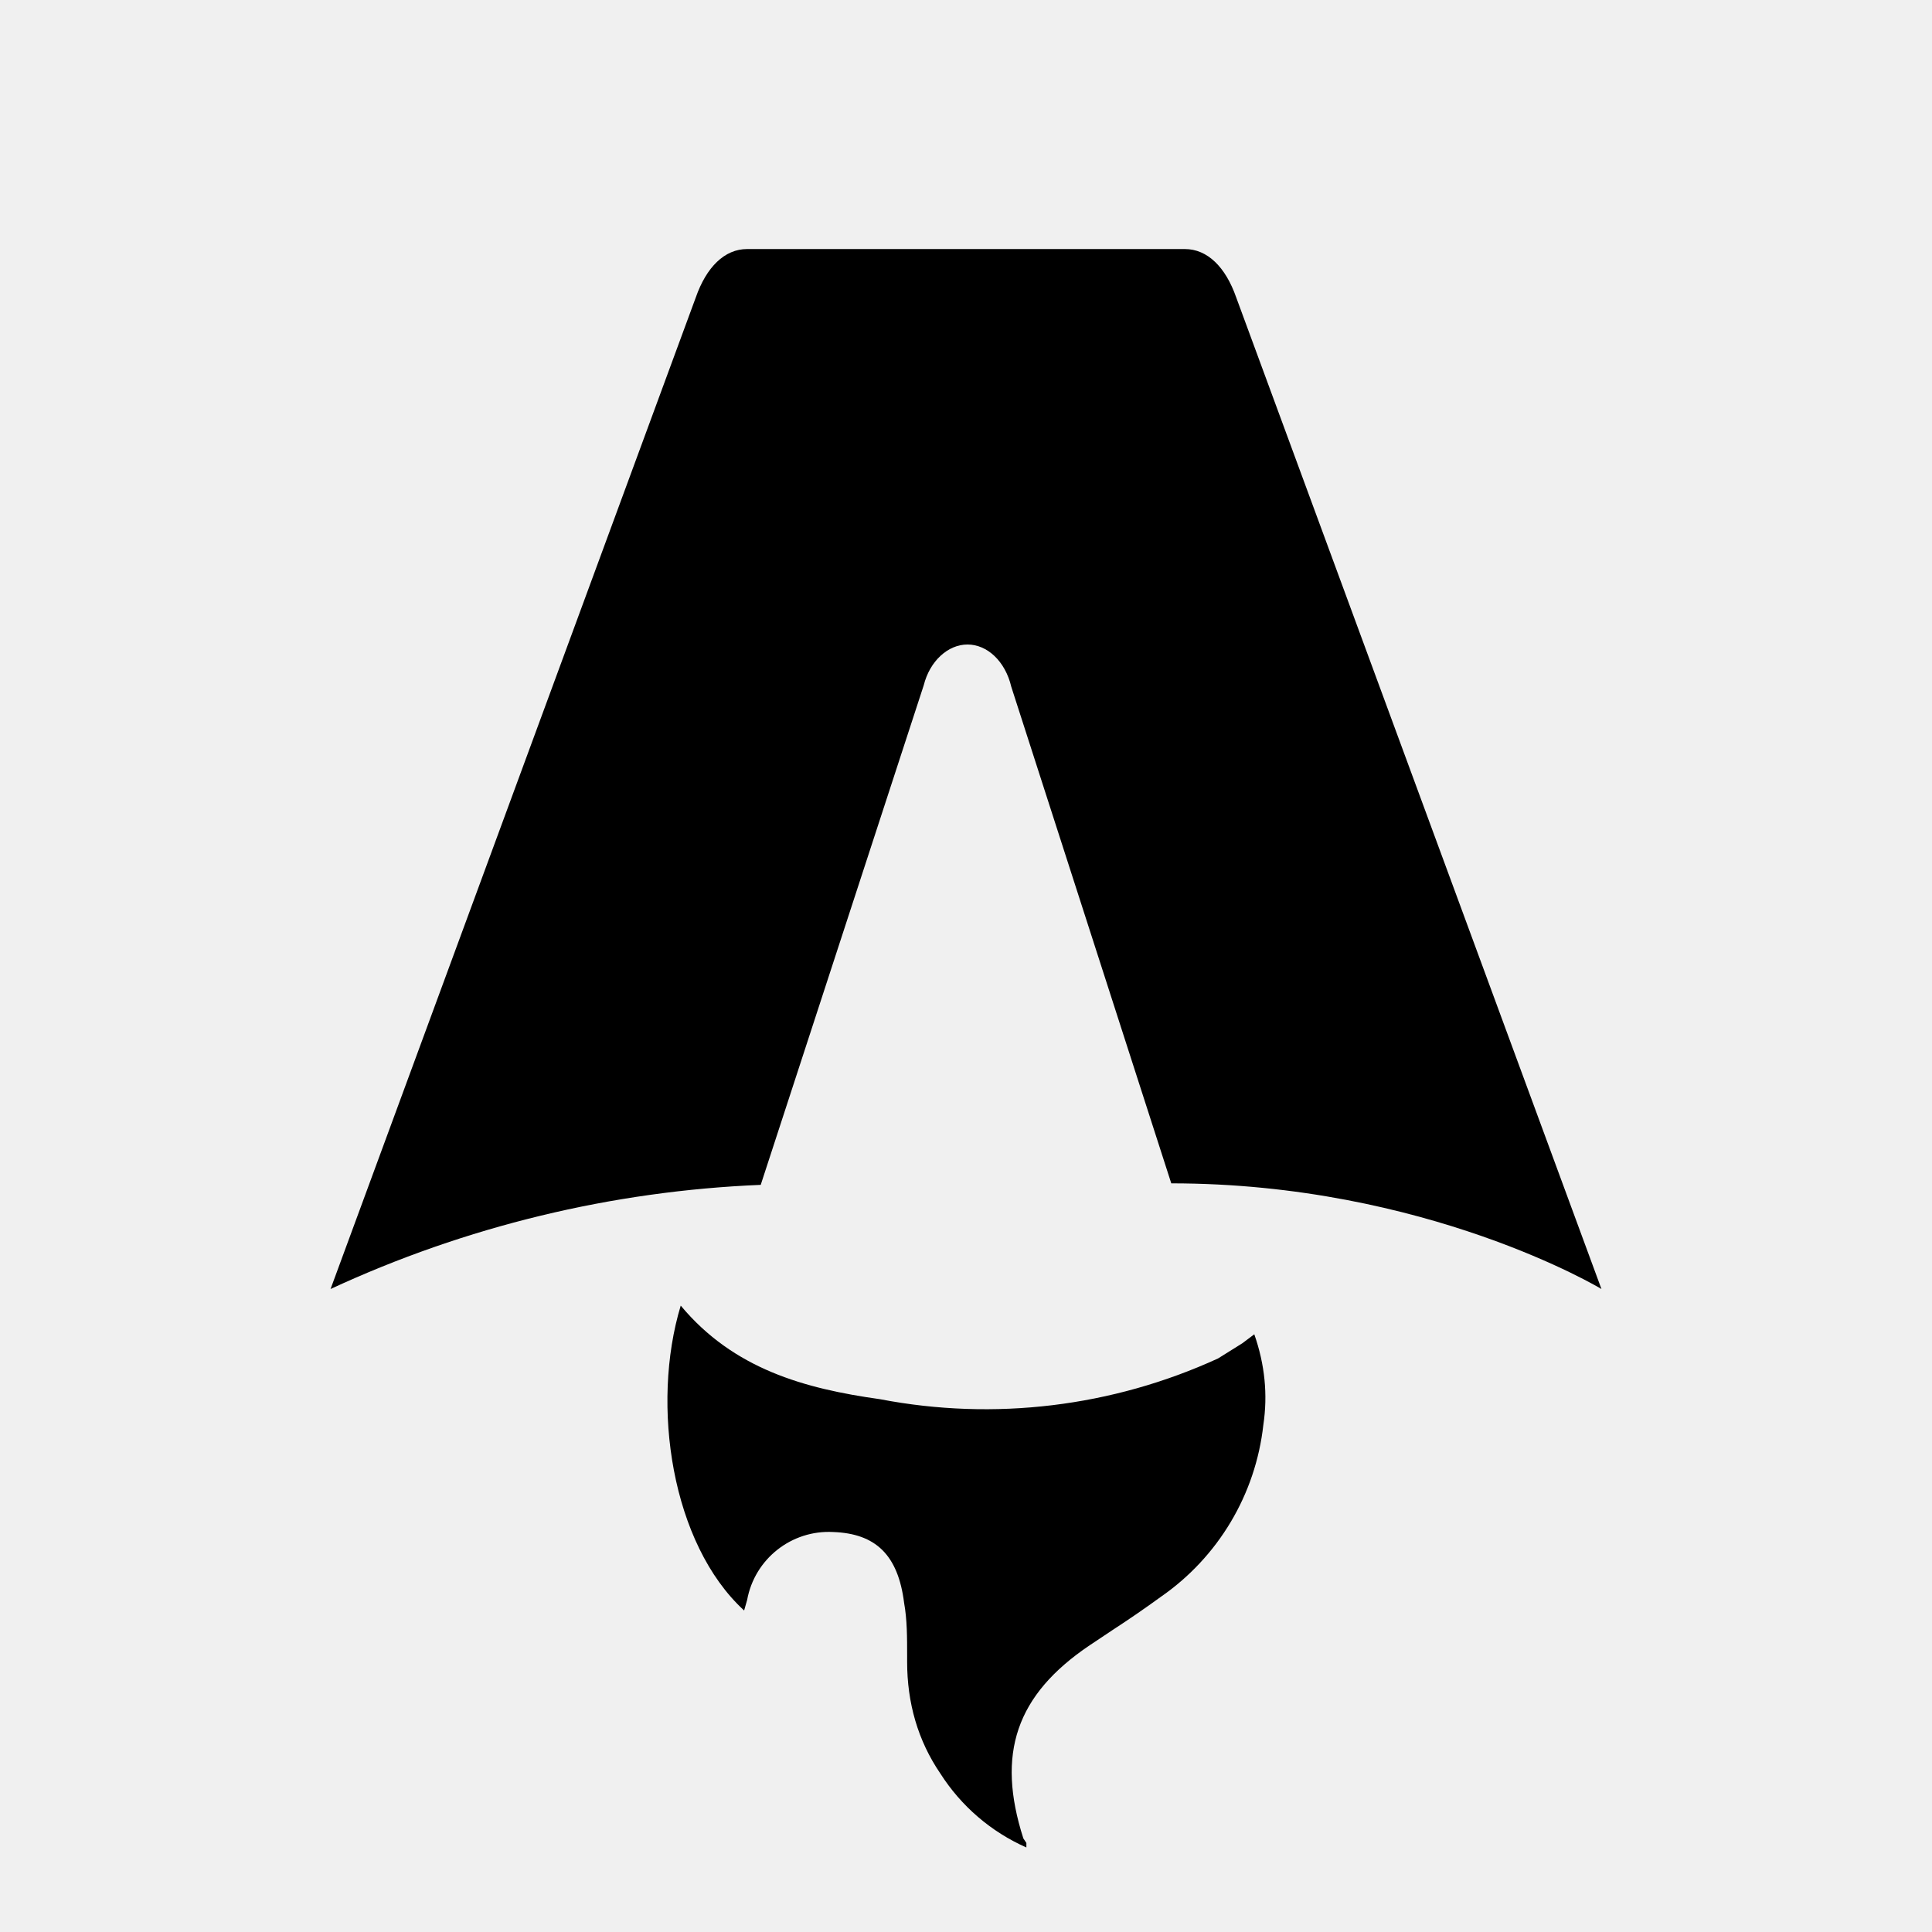
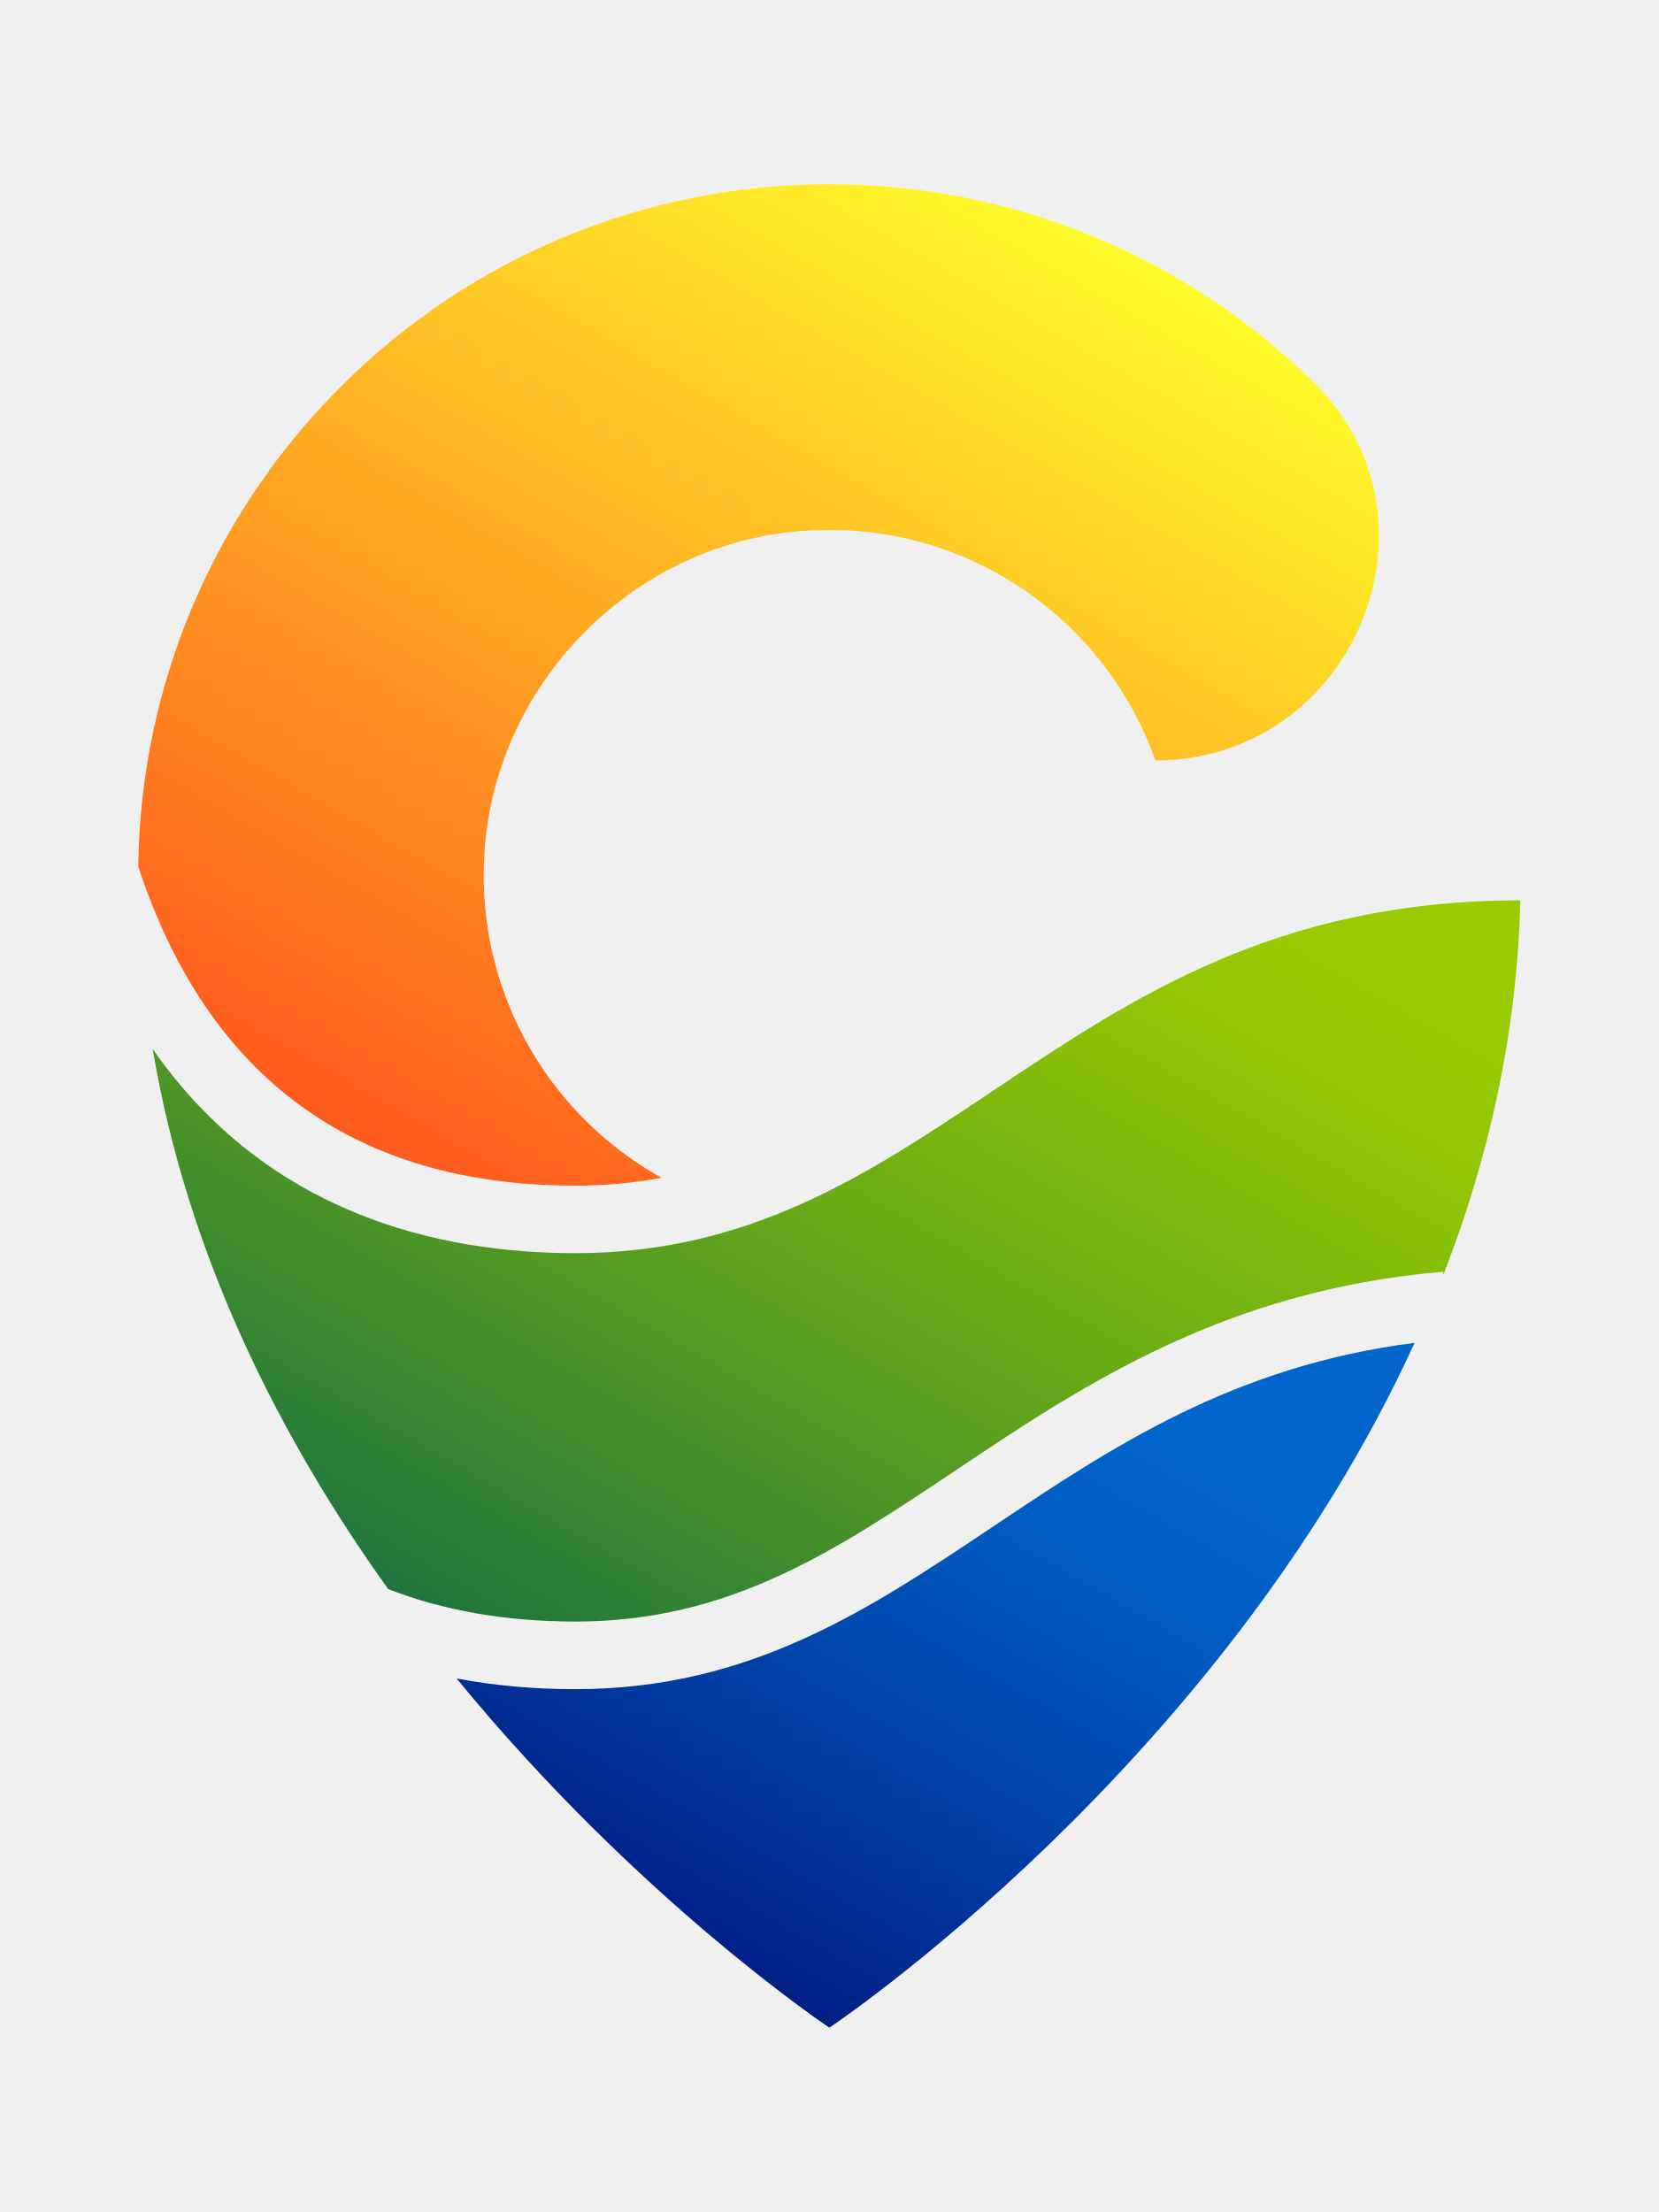
- <svg xmlns="http://www.w3.org/2000/svg" fill="none" viewBox="0 0 128 128">
-   <path d="M50.4 78.5a75.1 75.1 0 0 0-28.5 6.9l24.2-65.7c.7-2 1.9-3.2 3.4-3.2h29c1.5 0 2.7 1.2 3.4 3.2l24.2 65.7s-11.6-7-28.5-7L67 45.5c-.4-1.7-1.6-2.8-2.9-2.8-1.3 0-2.5 1.1-2.9 2.7L50.4 78.5Zm-1.1 28.2Zm-4.2-20.2c-2 6.6-.6 15.8 4.2 20.2a17.5 17.5 0 0 1 .2-.7 5.5 5.5 0 0 1 5.7-4.5c2.8.1 4.3 1.5 4.7 4.7.2 1.1.2 2.3.2 3.5v.4c0 2.7.7 5.2 2.2 7.4a13 13 0 0 0 5.7 4.9v-.3l-.2-.3c-1.8-5.6-.5-9.5 4.4-12.8l1.5-1a73 73 0 0 0 3.2-2.2 16 16 0 0 0 6.8-11.4c.3-2 .1-4-.6-6l-.8.6-1.6 1a37 37 0 0 1-22.4 2.7c-5-.7-9.7-2-13.2-6.2Z" />
-   <style>
-         path { fill: #000; }
-         @media (prefers-color-scheme: dark) {
-             path { fill: #FFF; }
-         }
-     </style>
+ <svg xmlns="http://www.w3.org/2000/svg" version="1.1" id="Layer_1" x="0px" y="0px" viewBox="0 0 224.93 300" style="enable-background:new 0 0 224.93 300;" xml:space="preserve">
+   <style type="text/css">
+ 	.st0{fill:url(#SVGID_1_);}
+ 	.st1{fill:url(#SVGID_00000018945685963051821550000005186642309562276751_);}
+ 	.st2{fill:url(#SVGID_00000023269541550944727240000016317011118830196102_);}
+ </style>
+   <g>
+     <linearGradient id="SVGID_1_" gradientUnits="userSpaceOnUse" x1="50.891" y1="177.247" x2="138.291" y2="25.865">
+       <stop offset="0" style="stop-color:#FF471C" />
+       <stop offset="1" style="stop-color:#FFFB29" />
+     </linearGradient>
+     <path class="st0" d="M112.48,25c-51.37,0-93.09,41.32-93.73,92.53c9.46,28.72,29.39,43.27,59.28,43.27c4.14,0,8.02-0.38,11.7-1.06   c-15.56-8.65-25.68-25.91-23.93-45.35c1.96-21.72,19.39-39.67,41.05-42.19c22.8-2.66,42.83,11.07,49.85,30.93h0   c26.72,0,40.53-32.55,21.47-51.27C161.25,35.25,138.06,25,112.48,25z" />
+     <linearGradient id="SVGID_00000127007046464830392770000000091727897936385462_" gradientUnits="userSpaceOnUse" x1="77.347" y1="291.523" x2="139.608" y2="183.684">
+       <stop offset="0" style="stop-color:#000066" />
+       <stop offset="0.076" style="stop-color:#000A70" />
+       <stop offset="0.498" style="stop-color:#003BA1" />
+       <stop offset="0.819" style="stop-color:#005AC0" />
+       <stop offset="0.998" style="stop-color:#0066CC" />
+     </linearGradient>
+     <path style="fill:url(#SVGID_00000127007046464830392770000000091727897936385462_);" d="M134.82,206.95   c15.94-10.67,32.41-21.68,57.03-24.83C165.58,239.6,112.48,275,112.48,275s-25.95-17.3-50.55-47.36c5.08,0.97,10.46,1.45,16.1,1.45   C101.74,229.09,117.8,218.33,134.82,206.95z" />
+     <linearGradient id="SVGID_00000112628769093336797410000010311844177387174293_" gradientUnits="userSpaceOnUse" x1="55.047" y1="249.686" x2="138.787" y2="104.646">
+       <stop offset="0" style="stop-color:#005E4C" />
+       <stop offset="0.281" style="stop-color:#338333" />
+       <stop offset="0.615" style="stop-color:#6AAA17" />
+       <stop offset="0.865" style="stop-color:#8CC306" />
+       <stop offset="1" style="stop-color:#99CC00" />
+     </linearGradient>
+     <path style="fill:url(#SVGID_00000112628769093336797410000010311844177387174293_);" d="M206.19,122.11   c-0.43,18.22-4.38,35.23-10.43,50.78l-0.03-0.41c-29.59,2.49-48.93,15.43-66,26.85c-16.51,11.05-30.77,20.59-51.69,20.59   c-9.41,0-17.92-1.48-25.4-4.41c-14.49-20.24-27.2-45-31.93-73.24c15.56,22.32,38.68,27.69,57.33,27.69   c23.71,0,39.78-10.75,56.78-22.12C153.71,135.2,173.25,122.12,206.19,122.11z" />
+   </g>
</svg>
